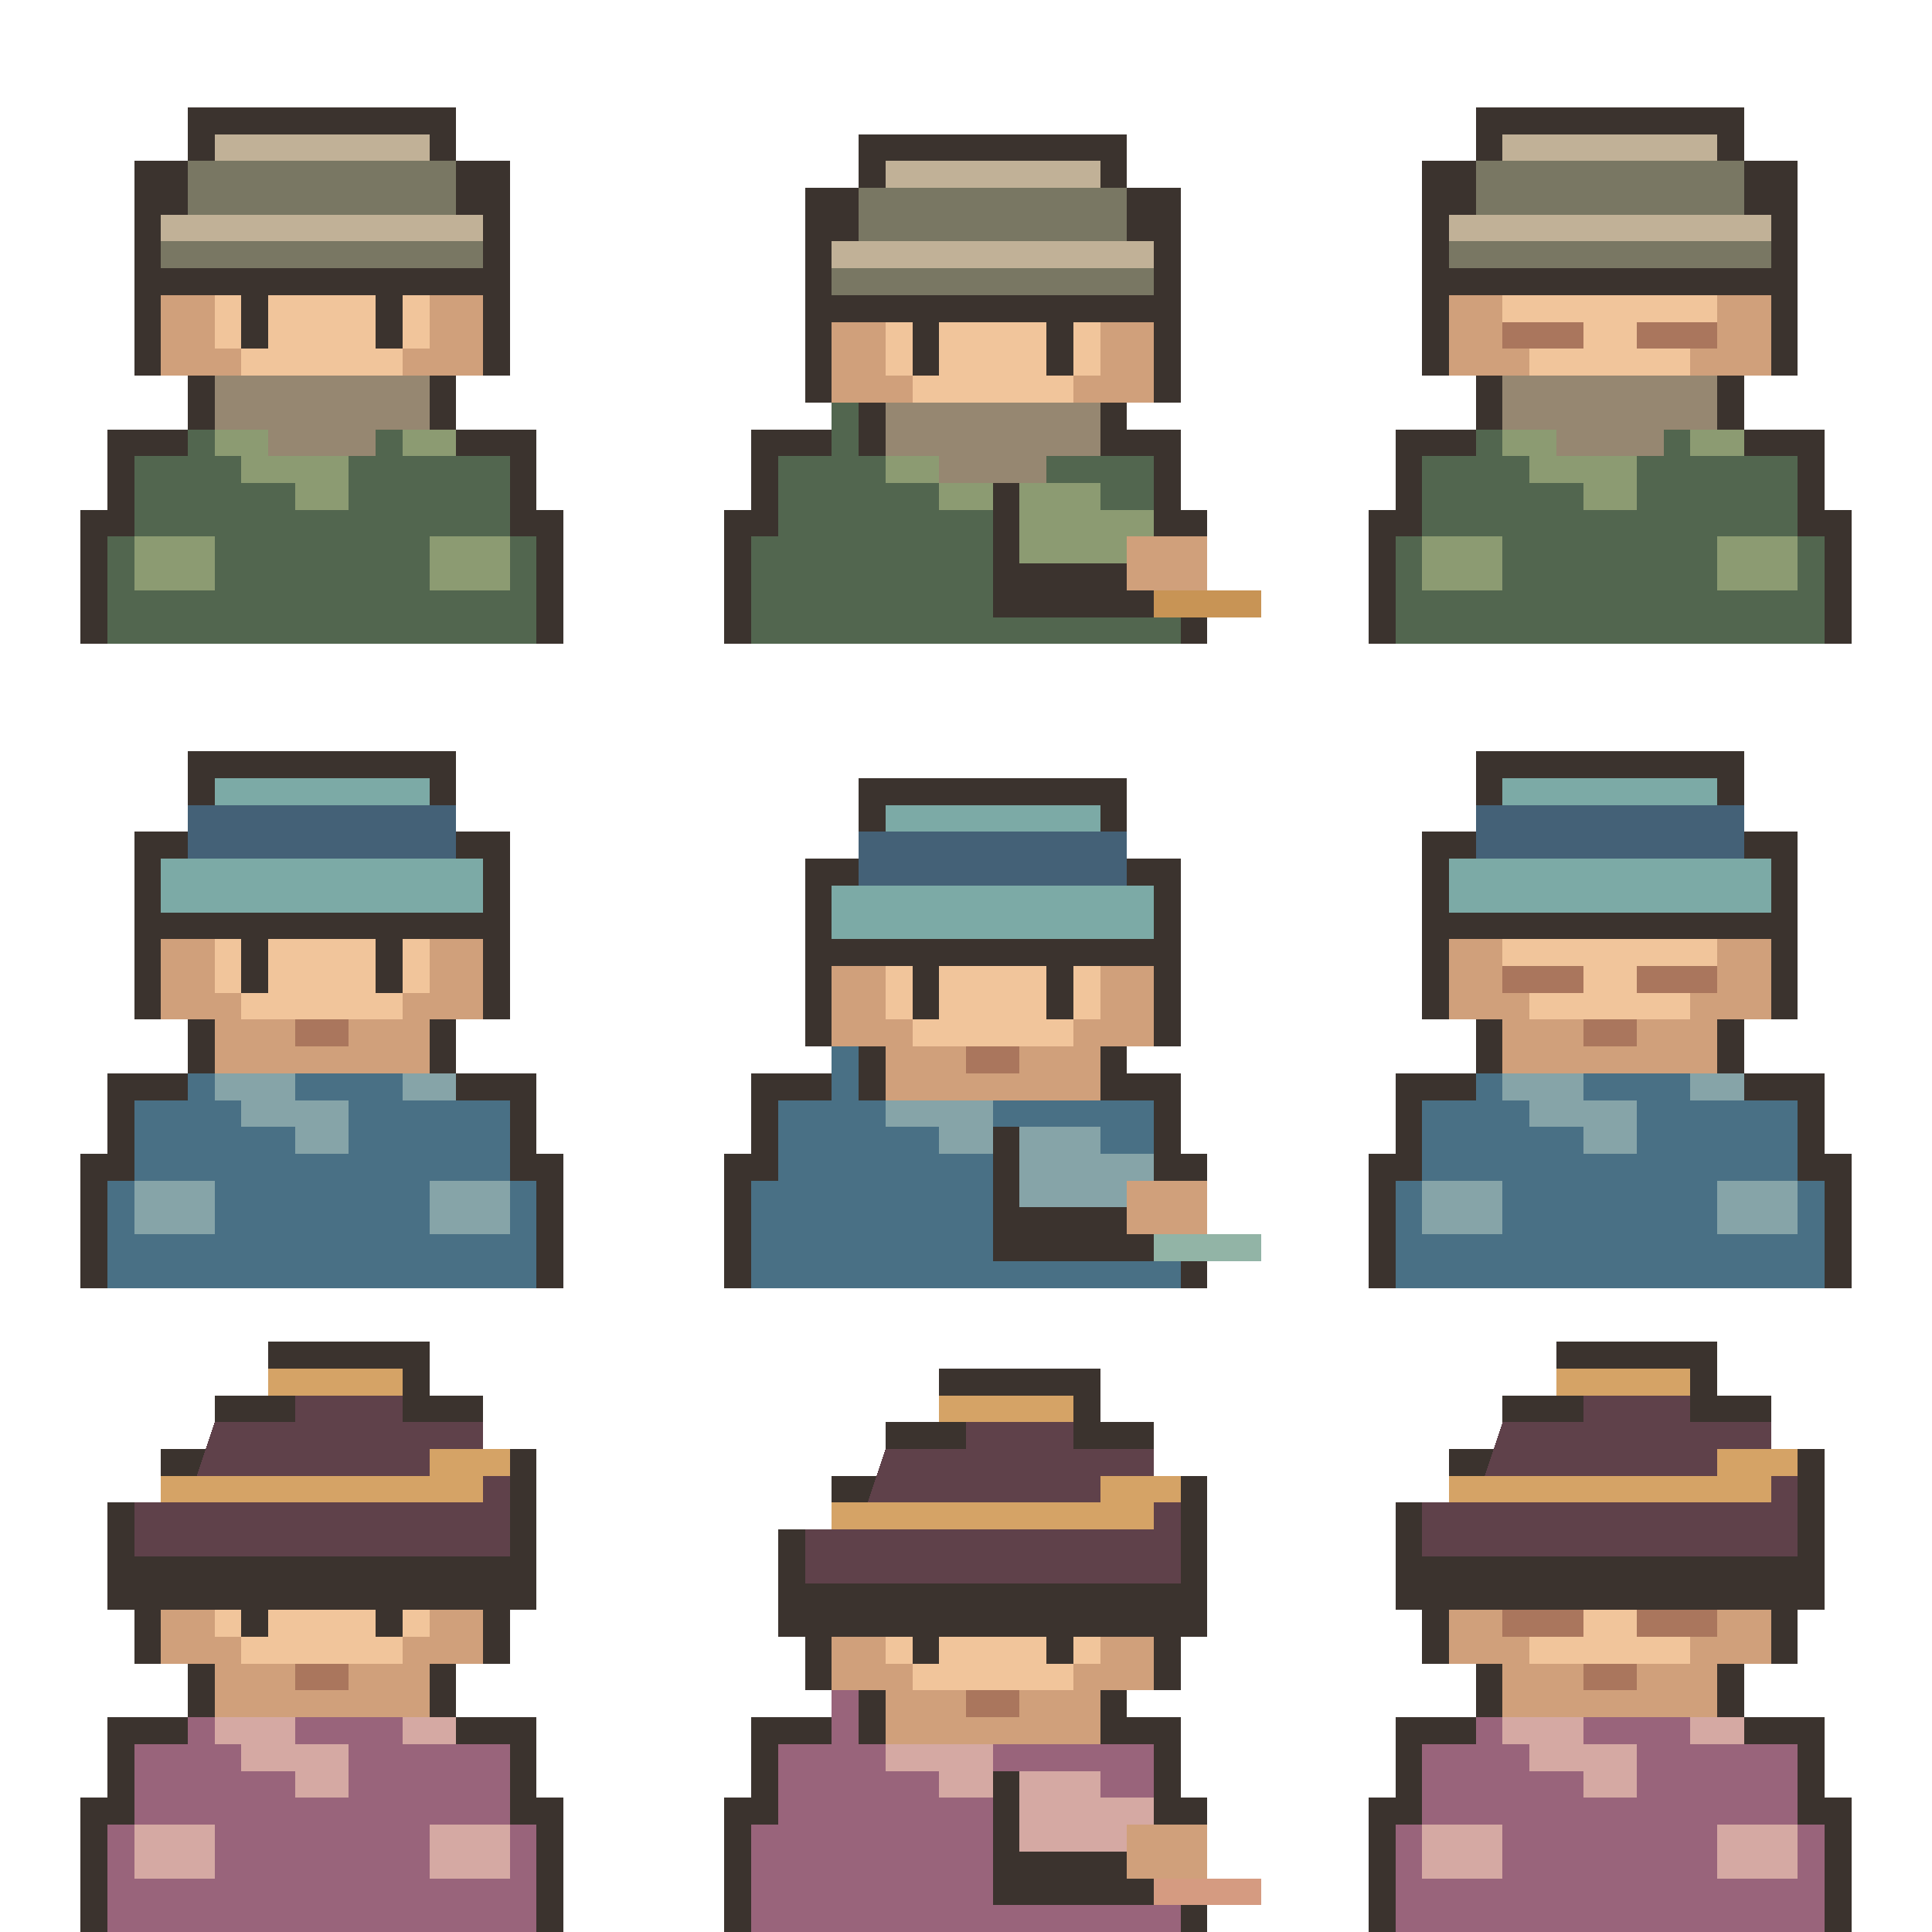
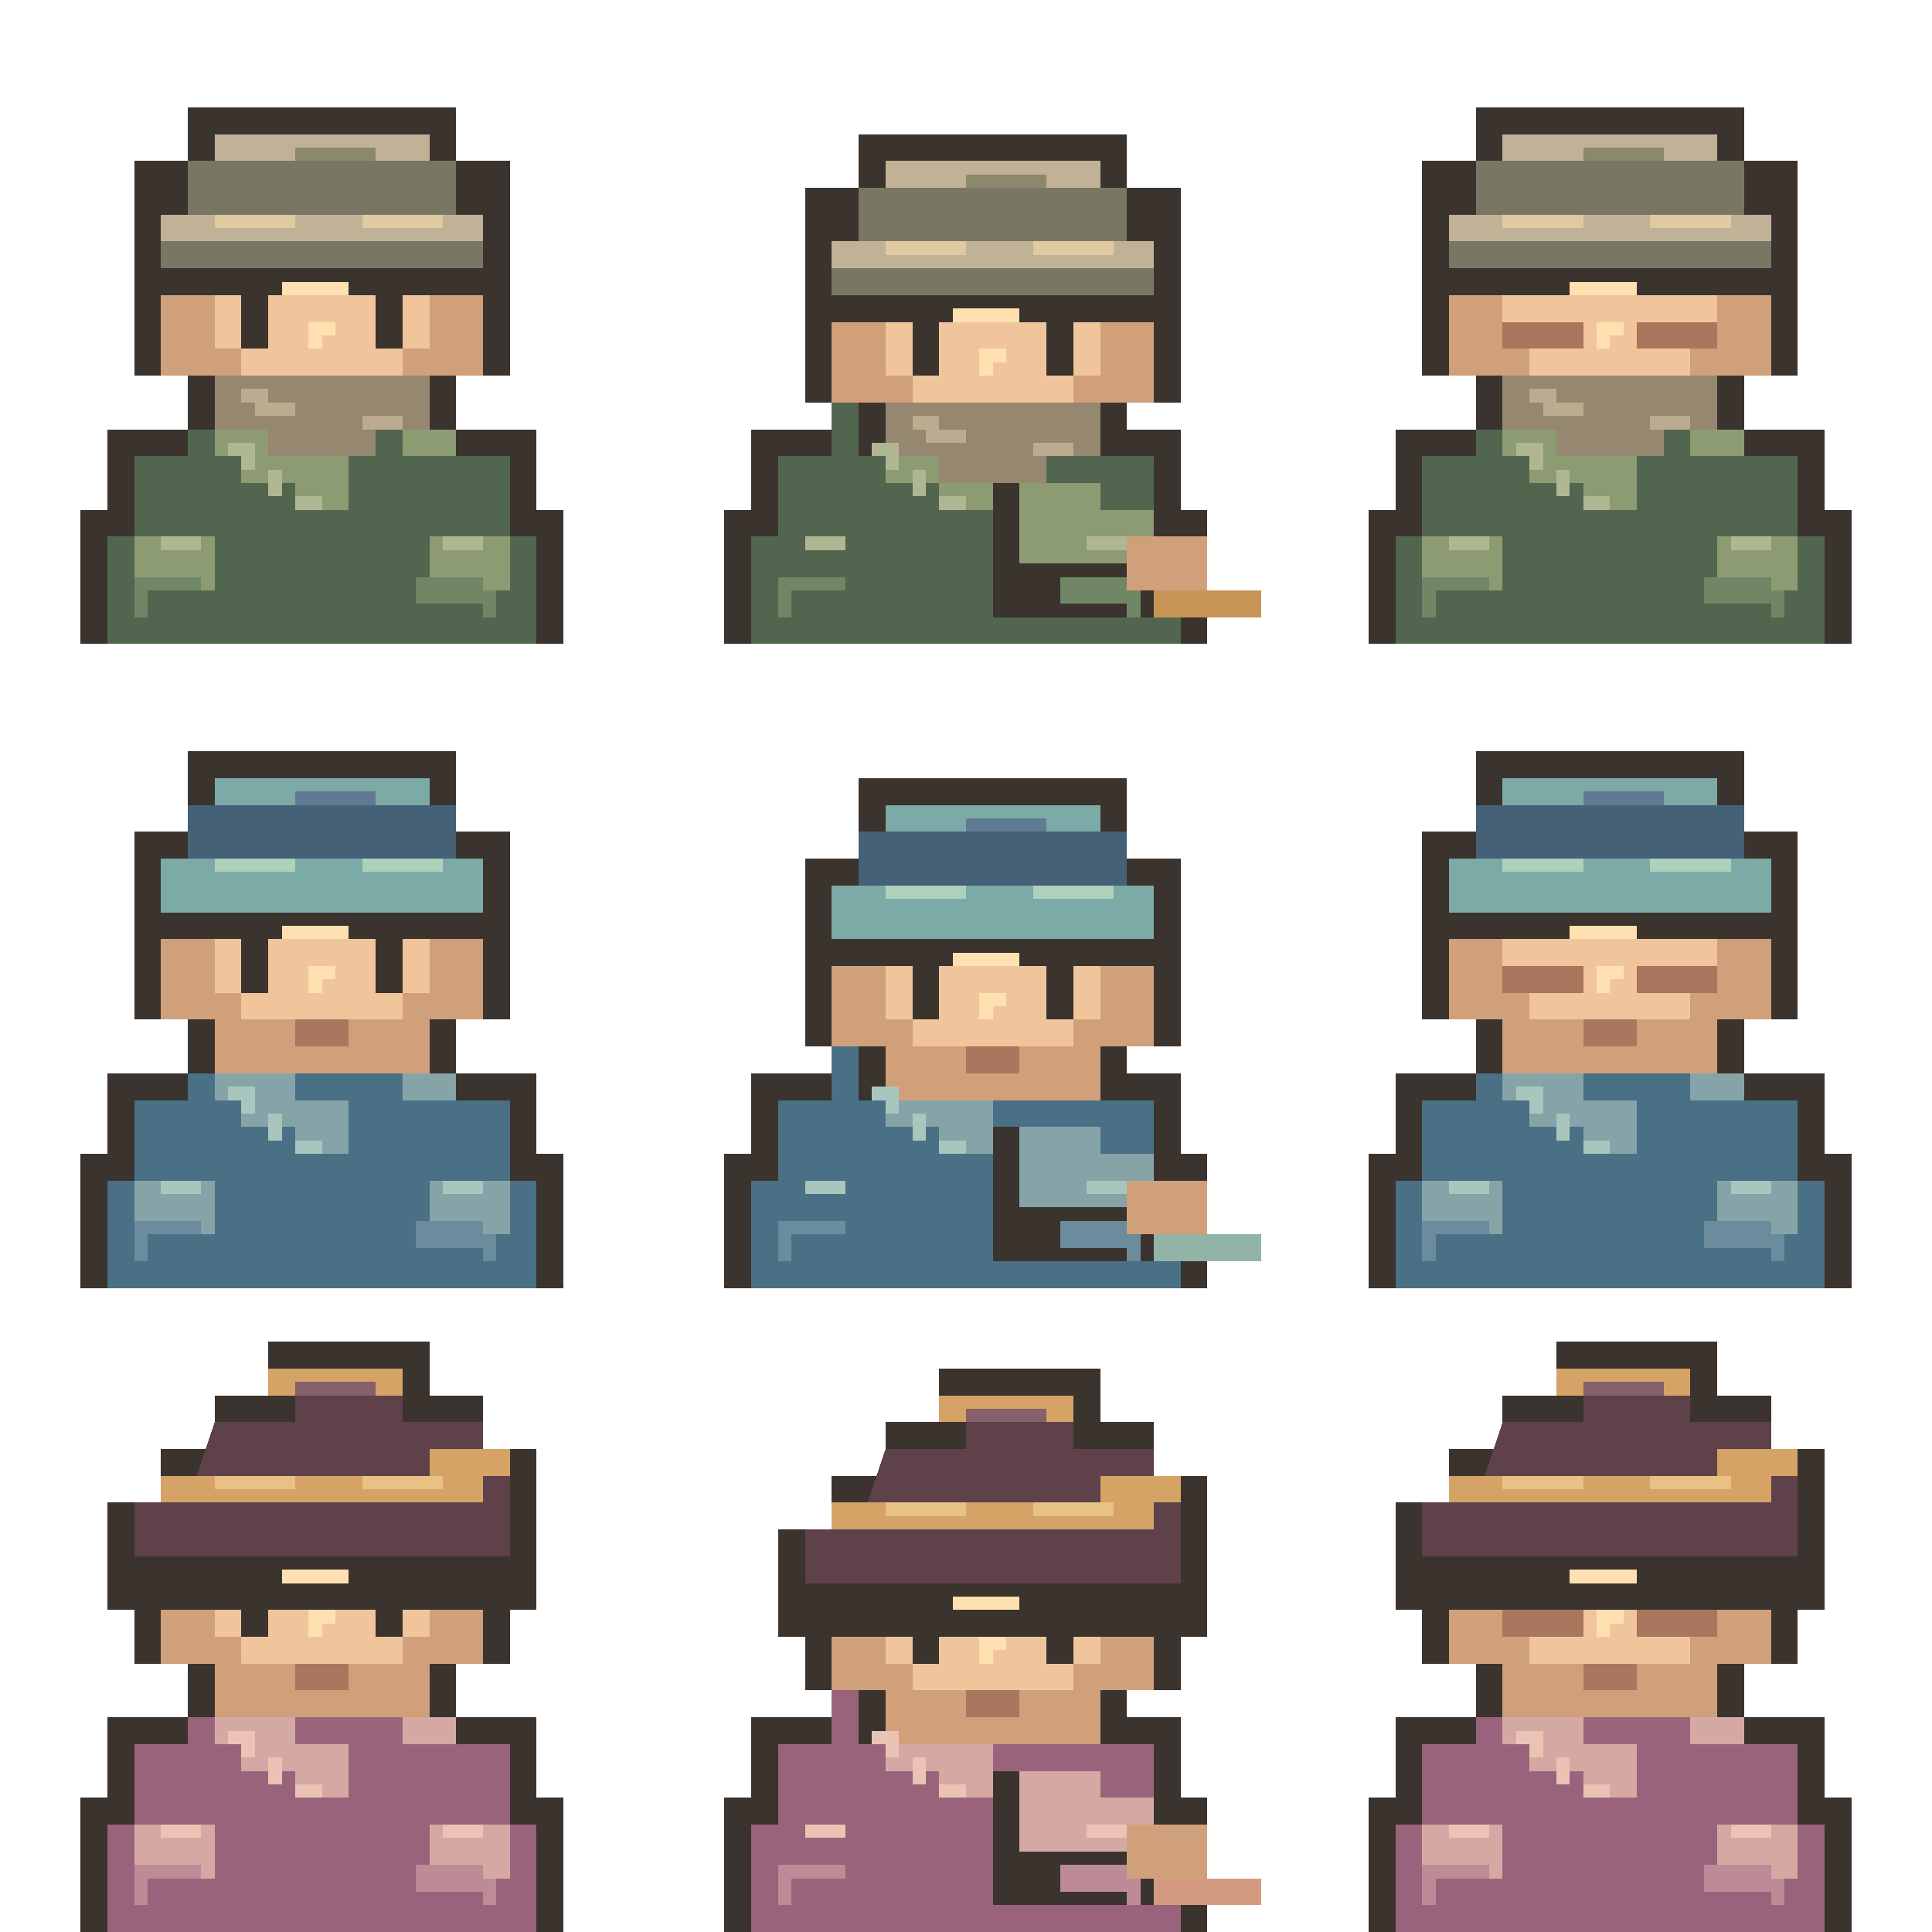
<svg xmlns="http://www.w3.org/2000/svg" width="72" height="72" viewBox="0 0 72 72" shape-rendering="crispEdges">
  <g transform="translate(0 0)">
    <path fill="#3b332e" d="M7 14h10v2h3v3h1v5H3v-5h1v-3h3z" />
    <path fill="#52664f" d="M7 15h10v2h2v3h1v4H4v-4h1v-3h2z" />
    <path fill="#8c9b72" d="M8 15h3v2h2v2h-2v-1H9v-1H8zM15 15h2v2h-2z" />
    <rect fill="#8c9b72" x="5" y="20" width="3" height="2" />
    <rect fill="#8c9b72" x="16" y="20" width="3" height="2" />
    <g transform="translate(0 0)">
      <path fill="#3b332e" d="M7 7h10v2h2v5h-2v2H7v-2H5V9h2z" />
      <path fill="#d0a07b" d="M7 10h10v1h1v3h-2v2H8v-2H6v-3h1z" />
      <path fill="#f1c59b" d="M8 10h8v3h-1v1H9v-1H8z" />
      <path fill="#3b332e" d="M9 11h1v2H9zM14 11h1v2h-1z" />
      <path fill="#968771" d="M8 14h8v2H8zM10 16h4v1h-4z" />
      <path fill="#3b332e" d="M5 6h2V4h10v2h2v5H5z" />
      <path fill="#797763" d="M7 6h1V5h8v1h1v2h1v2H6V8h1z" />
      <path fill="#c1b197" d="M8 5h8v1H8zM6 8h12v1H6z" />
-     </g>
+       <path fill="#8d876c" d="M11 5.5h3v.5h-3z" />
+       <path fill="#e0ca9f" d="M8 8h3v.5H8zM13.5 8h3v.5h-3z" />
+       <path fill="#ffe0b1" d="M10.5 10.5h2.5v.5h-2.5zM11.5 12h1v.5H12v.5h-.5z" />
+       <path fill="#bdab90" d="M9 14.5h1v.5h1v.5h-1.5V15H9zm4.5 1H15v.5h-1.5z" />
+     </g>
+     <path fill="#718665" d="M5 21.5h2.5v.5h-2v1H5zm10.5 0H18v.5h.5v1H18v-.5h-2.5z" />
+     <path fill="#afb792" d="M8.5 16.5h1v1h1v1h1.5v.5H11v-.5h-1v-1H9v-.5h-.5z" />
+     <path fill="#afb792" d="M6 20h1.5v.5H6zm10.5 0H18v.5h-1.5z" />
  </g>
  <g transform="translate(24 0)">
    <path fill="#3b332e" d="M7 14h10v2h3v3h1v5H3v-5h1v-3h3z" />
    <path fill="#52664f" d="M7 15h10v2h2v3h1v4H4v-4h1v-3h2z" />
    <path fill="#8c9b72" d="M8 15h3v2h2v2h-2v-1H9v-1H8zM15 15h2v2h-2z" />
    <path fill="#3b332e" d="M13 18h4v1h4v3h-2v1h-6z" />
    <path fill="#8c9b72" d="M14 18h3v1h2v2h-5z" />
    <rect fill="#d0a07b" x="18" y="20" width="3" height="2" />
    <rect fill="#c89455" x="19" y="22" width="4" height="1" />
    <g transform="translate(1 1)">
      <path fill="#3b332e" d="M7 7h10v2h2v5h-2v2H7v-2H5V9h2z" />
      <path fill="#d0a07b" d="M7 10h10v1h1v3h-2v2H8v-2H6v-3h1z" />
      <path fill="#f1c59b" d="M8 10h8v3h-1v1H9v-1H8z" />
      <path fill="#3b332e" d="M9 11h1v2H9zM14 11h1v2h-1z" />
      <path fill="#968771" d="M8 14h8v2H8zM10 16h4v1h-4z" />
      <path fill="#3b332e" d="M5 6h2V4h10v2h2v5H5z" />
      <path fill="#797763" d="M7 6h1V5h8v1h1v2h1v2H6V8h1z" />
      <path fill="#c1b197" d="M8 5h8v1H8zM6 8h12v1H6z" />
-     </g>
+       <path fill="#8d876c" d="M11 5.5h3v.5h-3z" />
+       <path fill="#e0ca9f" d="M8 8h3v.5H8zM13.5 8h3v.5h-3z" />
+       <path fill="#ffe0b1" d="M10.5 10.5h2.5v.5h-2.5zM11.5 12h1v.5H12v.5h-.5z" />
+       <path fill="#bdab90" d="M9 14.5h1v.5h1v.5h-1.5V15H9zm4.5 1H15v.5h-1.5z" />
+     </g>
+     <path fill="#718665" d="M5 21.5h2.5v.5h-2v1H5zm10.5 0H18v.5h.5v1H18v-.5h-2.5z" />
+     <path fill="#afb792" d="M8.5 16.5h1v1h1v1h1.5v.5H11v-.5h-1v-1H9v-.5h-.5z" />
+     <path fill="#afb792" d="M6 20h1.5v.5H6zm10.5 0H18v.5h-1.5z" />
  </g>
  <g transform="translate(48 0)">
    <path fill="#3b332e" d="M7 14h10v2h3v3h1v5H3v-5h1v-3h3z" />
    <path fill="#52664f" d="M7 15h10v2h2v3h1v4H4v-4h1v-3h2z" />
    <path fill="#8c9b72" d="M8 15h3v2h2v2h-2v-1H9v-1H8zM15 15h2v2h-2z" />
    <rect fill="#8c9b72" x="5" y="20" width="3" height="2" />
    <rect fill="#8c9b72" x="16" y="20" width="3" height="2" />
    <g transform="translate(0 0)">
      <path fill="#3b332e" d="M7 7h10v2h2v5h-2v2H7v-2H5V9h2z" />
      <path fill="#d0a07b" d="M7 10h10v1h1v3h-2v2H8v-2H6v-3h1z" />
      <path fill="#f1c59b" d="M8 10h8v3h-1v1H9v-1H8z" />
      <path fill="#aa765d" d="M8 12h3v1H8zM13 12h3v1h-3z" />
      <path fill="#968771" d="M8 14h8v2H8zM10 16h4v1h-4z" />
      <path fill="#3b332e" d="M5 6h2V4h10v2h2v5H5z" />
      <path fill="#797763" d="M7 6h1V5h8v1h1v2h1v2H6V8h1z" />
      <path fill="#c1b197" d="M8 5h8v1H8zM6 8h12v1H6z" />
-     </g>
+       <path fill="#8d876c" d="M11 5.5h3v.5h-3z" />
+       <path fill="#e0ca9f" d="M8 8h3v.5H8zM13.5 8h3v.5h-3z" />
+       <path fill="#ffe0b1" d="M10.5 10.5h2.5v.5h-2.5zM11.5 12h1v.5H12v.5h-.5z" />
+       <path fill="#bdab90" d="M9 14.5h1v.5h1v.5h-1.5V15H9zm4.5 1H15v.5h-1.5z" />
+     </g>
+     <path fill="#718665" d="M5 21.5h2.5v.5h-2v1H5zm10.5 0H18v.5h.5v1H18v-.5h-2.5z" />
+     <path fill="#afb792" d="M8.5 16.5h1v1h1v1h1.5v.5H11v-.5h-1v-1H9v-.5h-.5z" />
+     <path fill="#afb792" d="M6 20h1.5v.5H6zm10.5 0H18v.5h-1.5z" />
  </g>
  <g transform="translate(0 24)">
    <path fill="#3b332e" d="M7 14h10v2h3v3h1v5H3v-5h1v-3h3z" />
    <path fill="#497085" d="M7 15h10v2h2v3h1v4H4v-4h1v-3h2z" />
    <path fill="#86a4a8" d="M8 15h3v2h2v2h-2v-1H9v-1H8zM15 15h2v2h-2z" />
    <rect fill="#86a4a8" x="5" y="20" width="3" height="2" />
    <rect fill="#86a4a8" x="16" y="20" width="3" height="2" />
    <g transform="translate(0 0)">
      <path fill="#3b332e" d="M7 7h10v2h2v5h-2v2H7v-2H5V9h2z" />
      <path fill="#d0a07b" d="M7 10h10v1h1v3h-2v2H8v-2H6v-3h1z" />
      <path fill="#f1c59b" d="M8 10h8v3h-1v1H9v-1H8z" />
      <path fill="#3b332e" d="M9 11h1v2H9zM14 11h1v2h-1z" />
      <rect fill="#aa765d" x="11" y="14" width="2" height="1" />
      <path fill="#3b332e" d="M5 7h2V4h10v3h2v4H5z" />
      <path fill="#446177" d="M7 6h1V5h8v1h1v2h1v2H6V8h1z" />
      <path fill="#7caaa6" d="M6 8h12v2H6zM8 5h8v1H8z" />
-     </g>
+       <path fill="#607b91" d="M11 5.5h3v.5h-3z" />
+       <path fill="#aed1bb" d="M8 8h3v.5H8zM13.5 8h3v.5h-3z" />
+       <path fill="#ffe0b1" d="M10.5 10.5h2.5v.5h-2.5zM11.5 12h1v.5H12v.5h-.5z" />
+     </g>
+     <path fill="#6a8c9c" d="M5 21.5h2.5v.5h-2v1H5zm10.5 0H18v.5h.5v1H18v-.5h-2.5z" />
+     <path fill="#a9c6be" d="M8.5 16.5h1v1h1v1h1.5v.5H11v-.5h-1v-1H9v-.5h-.5z" />
+     <path fill="#a9c6be" d="M6 20h1.5v.5H6zm10.5 0H18v.5h-1.5z" />
  </g>
  <g transform="translate(24 24)">
    <path fill="#3b332e" d="M7 14h10v2h3v3h1v5H3v-5h1v-3h3z" />
    <path fill="#497085" d="M7 15h10v2h2v3h1v4H4v-4h1v-3h2z" />
    <path fill="#86a4a8" d="M8 15h3v2h2v2h-2v-1H9v-1H8zM15 15h2v2h-2z" />
    <path fill="#3b332e" d="M13 18h4v1h4v3h-2v1h-6z" />
    <path fill="#86a4a8" d="M14 18h3v1h2v2h-5z" />
    <rect fill="#d0a07b" x="18" y="20" width="3" height="2" />
    <rect fill="#92b4a6" x="19" y="22" width="4" height="1" />
    <g transform="translate(1 1)">
      <path fill="#3b332e" d="M7 7h10v2h2v5h-2v2H7v-2H5V9h2z" />
      <path fill="#d0a07b" d="M7 10h10v1h1v3h-2v2H8v-2H6v-3h1z" />
      <path fill="#f1c59b" d="M8 10h8v3h-1v1H9v-1H8z" />
      <path fill="#3b332e" d="M9 11h1v2H9zM14 11h1v2h-1z" />
      <rect fill="#aa765d" x="11" y="14" width="2" height="1" />
      <path fill="#3b332e" d="M5 7h2V4h10v3h2v4H5z" />
      <path fill="#446177" d="M7 6h1V5h8v1h1v2h1v2H6V8h1z" />
      <path fill="#7caaa6" d="M6 8h12v2H6zM8 5h8v1H8z" />
-     </g>
+       <path fill="#607b91" d="M11 5.5h3v.5h-3z" />
+       <path fill="#aed1bb" d="M8 8h3v.5H8zM13.5 8h3v.5h-3z" />
+       <path fill="#ffe0b1" d="M10.5 10.5h2.5v.5h-2.5zM11.5 12h1v.5H12v.5h-.5z" />
+     </g>
+     <path fill="#6a8c9c" d="M5 21.5h2.5v.5h-2v1H5zm10.5 0H18v.5h.5v1H18v-.5h-2.5z" />
+     <path fill="#a9c6be" d="M8.5 16.5h1v1h1v1h1.5v.5H11v-.5h-1v-1H9v-.5h-.5z" />
+     <path fill="#a9c6be" d="M6 20h1.5v.5H6zm10.5 0H18v.5h-1.5z" />
  </g>
  <g transform="translate(48 24)">
    <path fill="#3b332e" d="M7 14h10v2h3v3h1v5H3v-5h1v-3h3z" />
    <path fill="#497085" d="M7 15h10v2h2v3h1v4H4v-4h1v-3h2z" />
    <path fill="#86a4a8" d="M8 15h3v2h2v2h-2v-1H9v-1H8zM15 15h2v2h-2z" />
    <rect fill="#86a4a8" x="5" y="20" width="3" height="2" />
    <rect fill="#86a4a8" x="16" y="20" width="3" height="2" />
    <g transform="translate(0 0)">
      <path fill="#3b332e" d="M7 7h10v2h2v5h-2v2H7v-2H5V9h2z" />
      <path fill="#d0a07b" d="M7 10h10v1h1v3h-2v2H8v-2H6v-3h1z" />
      <path fill="#f1c59b" d="M8 10h8v3h-1v1H9v-1H8z" />
      <path fill="#aa765d" d="M8 12h3v1H8zM13 12h3v1h-3z" />
      <rect fill="#aa765d" x="11" y="14" width="2" height="1" />
      <path fill="#3b332e" d="M5 7h2V4h10v3h2v4H5z" />
      <path fill="#446177" d="M7 6h1V5h8v1h1v2h1v2H6V8h1z" />
      <path fill="#7caaa6" d="M6 8h12v2H6zM8 5h8v1H8z" />
-     </g>
+       <path fill="#607b91" d="M11 5.5h3v.5h-3z" />
+       <path fill="#aed1bb" d="M8 8h3v.5H8zM13.5 8h3v.5h-3z" />
+       <path fill="#ffe0b1" d="M10.5 10.5h2.5v.5h-2.5zM11.5 12h1v.5H12v.5h-.5z" />
+     </g>
+     <path fill="#6a8c9c" d="M5 21.5h2.5v.5h-2v1H5zm10.5 0H18v.5h.5v1H18v-.5h-2.5z" />
+     <path fill="#a9c6be" d="M8.5 16.5h1v1h1v1h1.5v.5H11v-.5h-1v-1H9v-.5h-.5z" />
+     <path fill="#a9c6be" d="M6 20h1.5v.5H6zm10.5 0H18v.5h-1.5z" />
  </g>
  <g transform="translate(0 48)">
    <path fill="#3b332e" d="M7 14h10v2h3v3h1v5H3v-5h1v-3h3z" />
    <path fill="#99647b" d="M7 15h10v2h2v3h1v4H4v-4h1v-3h2z" />
    <path fill="#d5a9a3" d="M8 15h3v2h2v2h-2v-1H9v-1H8zM15 15h2v2h-2z" />
    <rect fill="#d5a9a3" x="5" y="20" width="3" height="2" />
    <rect fill="#d5a9a3" x="16" y="20" width="3" height="2" />
    <g transform="translate(0 0)">
      <path fill="#3b332e" d="M7 7h10v2h2v5h-2v2H7v-2H5V9h2z" />
      <path fill="#d0a07b" d="M7 10h10v1h1v3h-2v2H8v-2H6v-3h1z" />
      <path fill="#f1c59b" d="M8 10h8v3h-1v1H9v-1H8z" />
      <path fill="#3b332e" d="M9 11h1v2H9zM14 11h1v2h-1z" />
      <rect fill="#aa765d" x="11" y="14" width="2" height="1" />
      <path fill="#3b332e" d="M8 4h2V2h6v2h2v2h2v6H4V8h2V6h2z" />
      <path fill="#5f414a" d="M8 5h3V3h4v2h3v2h1v3H5V8h2z" />
      <path fill="#d5a366" d="M10 3h5v1h-5zM6 7h12v1H6zM16 6h3v1h-3z" />
-     </g>
+       <path fill="#86606b" d="M11 3.5h3v.5h-3z" />
+       <path fill="#eac185" d="M8 7h3v.5H8zM13.5 7h3v.5h-3z" />
+       <path fill="#ffe0b1" d="M10.5 10.5h2.5v.5h-2.5zM11.5 12h1v.5H12v.5h-.5z" />
+     </g>
+     <path fill="#bd8a97" d="M5 21.5h2.5v.5h-2v1H5zm10.5 0H18v.5h.5v1H18v-.5h-2.5z" />
+     <path fill="#ebc3b4" d="M8.5 16.5h1v1h1v1h1.5v.5H11v-.5h-1v-1H9v-.5h-.5z" />
+     <path fill="#ebc3b4" d="M6 20h1.5v.5H6zm10.5 0H18v.5h-1.5z" />
  </g>
  <g transform="translate(24 48)">
    <path fill="#3b332e" d="M7 14h10v2h3v3h1v5H3v-5h1v-3h3z" />
    <path fill="#99647b" d="M7 15h10v2h2v3h1v4H4v-4h1v-3h2z" />
    <path fill="#d5a9a3" d="M8 15h3v2h2v2h-2v-1H9v-1H8zM15 15h2v2h-2z" />
    <path fill="#3b332e" d="M13 18h4v1h4v3h-2v1h-6z" />
    <path fill="#d5a9a3" d="M14 18h3v1h2v2h-5z" />
    <rect fill="#d0a07b" x="18" y="20" width="3" height="2" />
    <rect fill="#d59b81" x="19" y="22" width="4" height="1" />
    <g transform="translate(1 1)">
      <path fill="#3b332e" d="M7 7h10v2h2v5h-2v2H7v-2H5V9h2z" />
      <path fill="#d0a07b" d="M7 10h10v1h1v3h-2v2H8v-2H6v-3h1z" />
      <path fill="#f1c59b" d="M8 10h8v3h-1v1H9v-1H8z" />
      <path fill="#3b332e" d="M9 11h1v2H9zM14 11h1v2h-1z" />
      <rect fill="#aa765d" x="11" y="14" width="2" height="1" />
      <path fill="#3b332e" d="M8 4h2V2h6v2h2v2h2v6H4V8h2V6h2z" />
      <path fill="#5f414a" d="M8 5h3V3h4v2h3v2h1v3H5V8h2z" />
      <path fill="#d5a366" d="M10 3h5v1h-5zM6 7h12v1H6zM16 6h3v1h-3z" />
-     </g>
+       <path fill="#86606b" d="M11 3.5h3v.5h-3z" />
+       <path fill="#eac185" d="M8 7h3v.5H8zM13.5 7h3v.5h-3z" />
+       <path fill="#ffe0b1" d="M10.5 10.5h2.5v.5h-2.5zM11.5 12h1v.5H12v.5h-.5z" />
+     </g>
+     <path fill="#bd8a97" d="M5 21.5h2.5v.5h-2v1H5zm10.5 0H18v.5h.5v1H18v-.5h-2.5z" />
+     <path fill="#ebc3b4" d="M8.5 16.5h1v1h1v1h1.5v.5H11v-.5h-1v-1H9v-.5h-.5z" />
+     <path fill="#ebc3b4" d="M6 20h1.5v.5H6zm10.5 0H18v.5h-1.5z" />
  </g>
  <g transform="translate(48 48)">
    <path fill="#3b332e" d="M7 14h10v2h3v3h1v5H3v-5h1v-3h3z" />
    <path fill="#99647b" d="M7 15h10v2h2v3h1v4H4v-4h1v-3h2z" />
    <path fill="#d5a9a3" d="M8 15h3v2h2v2h-2v-1H9v-1H8zM15 15h2v2h-2z" />
    <rect fill="#d5a9a3" x="5" y="20" width="3" height="2" />
    <rect fill="#d5a9a3" x="16" y="20" width="3" height="2" />
    <g transform="translate(0 0)">
      <path fill="#3b332e" d="M7 7h10v2h2v5h-2v2H7v-2H5V9h2z" />
      <path fill="#d0a07b" d="M7 10h10v1h1v3h-2v2H8v-2H6v-3h1z" />
      <path fill="#f1c59b" d="M8 10h8v3h-1v1H9v-1H8z" />
      <path fill="#aa765d" d="M8 12h3v1H8zM13 12h3v1h-3z" />
      <rect fill="#aa765d" x="11" y="14" width="2" height="1" />
      <path fill="#3b332e" d="M8 4h2V2h6v2h2v2h2v6H4V8h2V6h2z" />
      <path fill="#5f414a" d="M8 5h3V3h4v2h3v2h1v3H5V8h2z" />
      <path fill="#d5a366" d="M10 3h5v1h-5zM6 7h12v1H6zM16 6h3v1h-3z" />
-     </g>
+       <path fill="#86606b" d="M11 3.5h3v.5h-3z" />
+       <path fill="#eac185" d="M8 7h3v.5H8zM13.5 7h3v.5h-3z" />
+       <path fill="#ffe0b1" d="M10.5 10.5h2.5v.5h-2.5zM11.5 12h1v.5H12v.5h-.5z" />
+     </g>
+     <path fill="#bd8a97" d="M5 21.5h2.5v.5h-2v1H5zm10.5 0H18v.5h.5v1H18v-.5h-2.5z" />
+     <path fill="#ebc3b4" d="M8.5 16.5h1v1h1v1h1.5v.5H11v-.5h-1v-1H9v-.5h-.5z" />
+     <path fill="#ebc3b4" d="M6 20h1.5v.5H6zm10.5 0H18v.5h-1.5z" />
  </g>
</svg>
